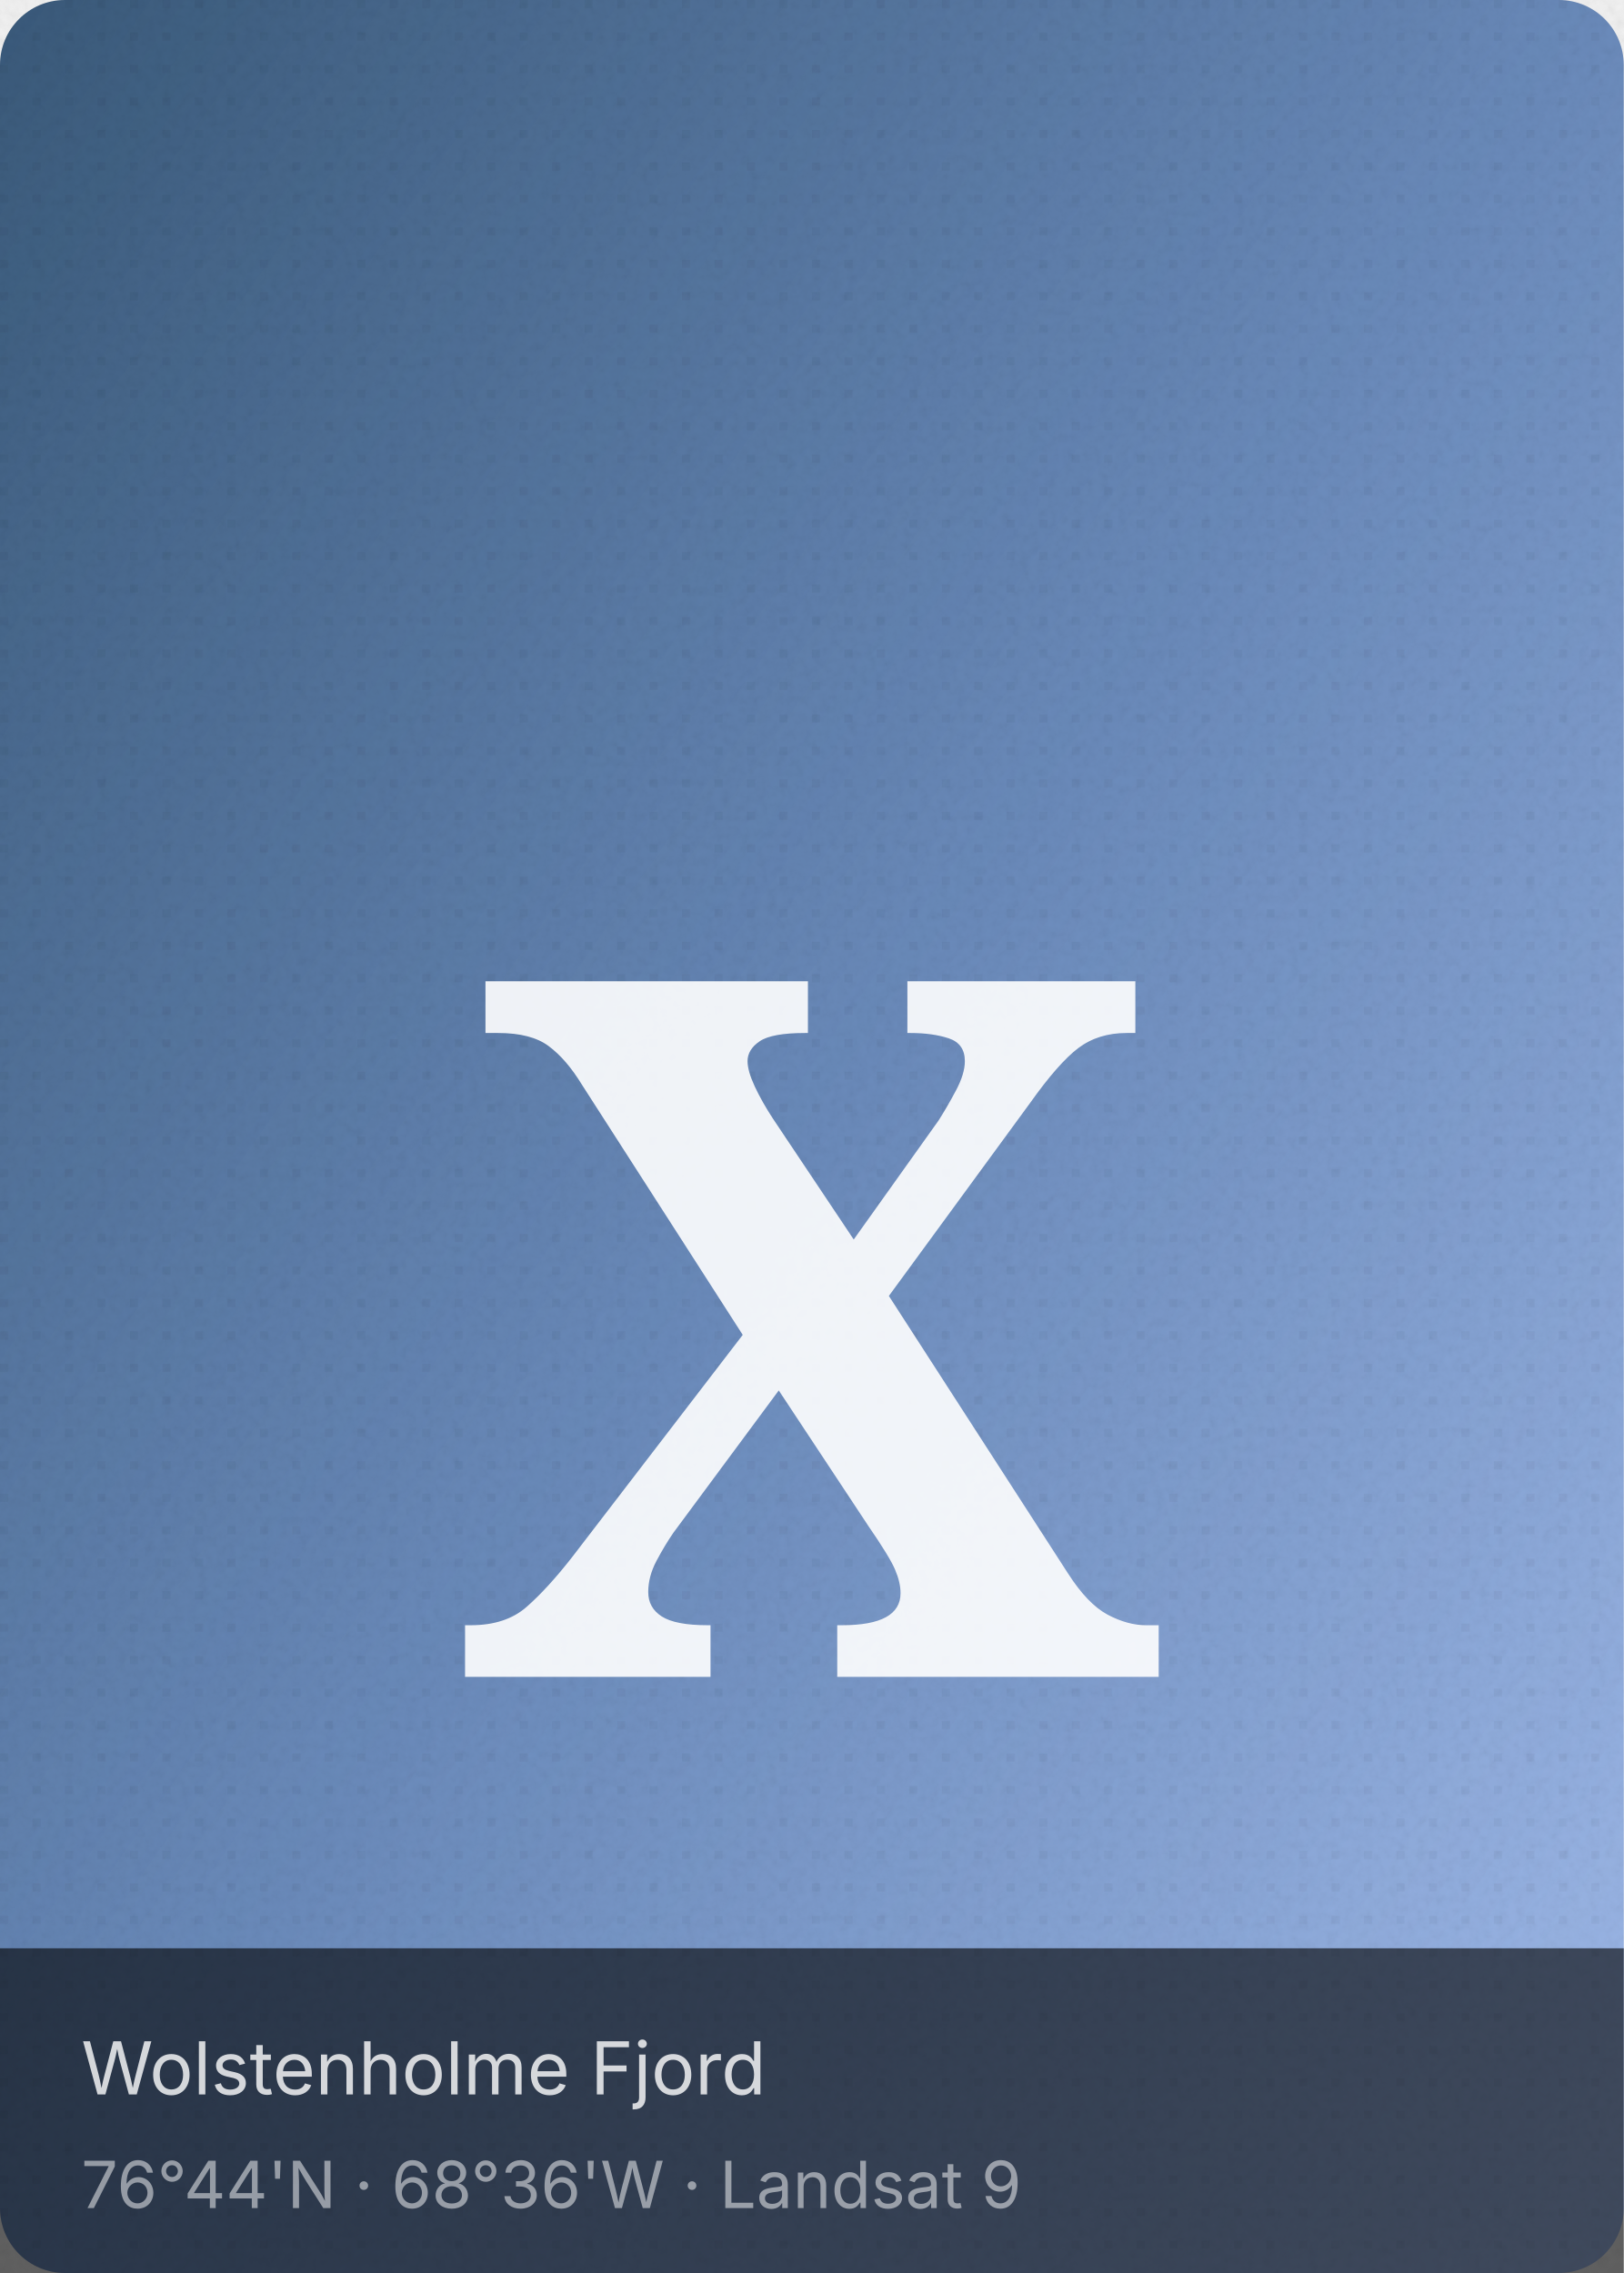
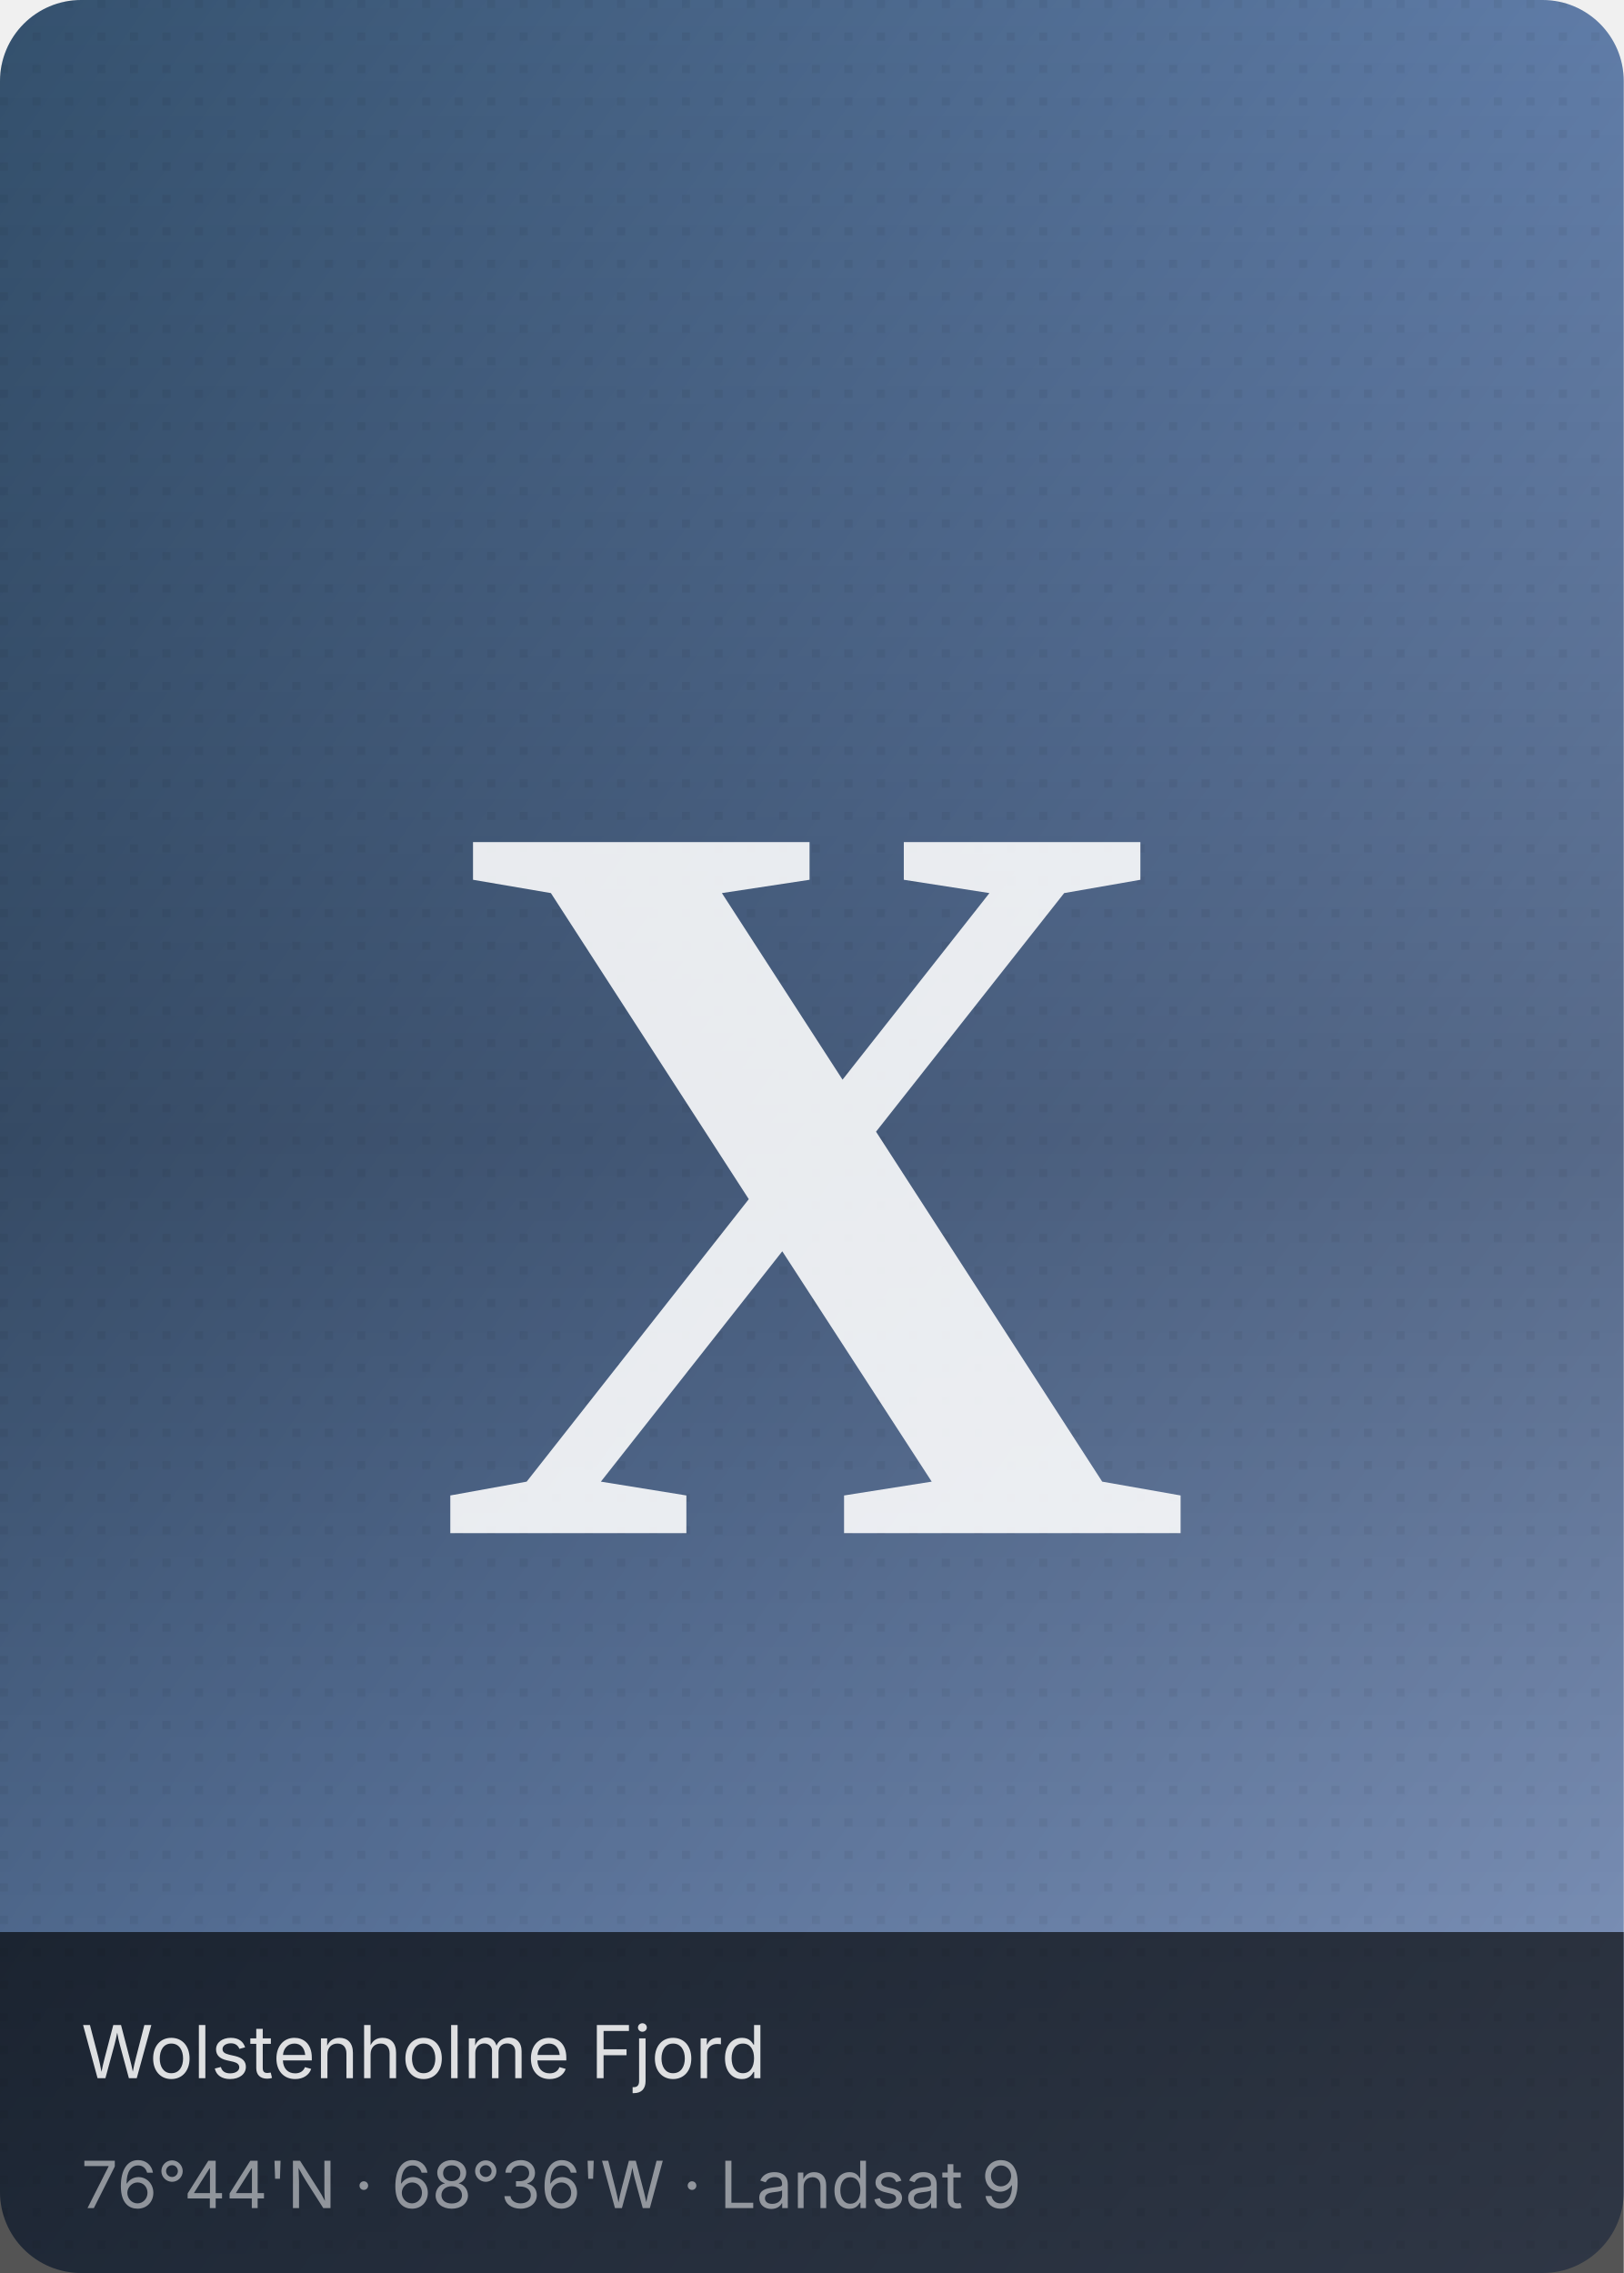
<svg xmlns="http://www.w3.org/2000/svg" width="200" height="280" viewBox="0 0 200 280">
  <defs>
-     <linearGradient id="bg" x1="0" y1="0" x2="1" y2="1">
+     <linearGradient id="gx2" x1="0" y1="0" x2="1" y2="1">
      <stop offset="0%" stop-color="#3a5a7a" />
      <stop offset="50%" stop-color="#6a8aba" />
      <stop offset="100%" stop-color="#a0baea" />
    </linearGradient>
-     <pattern id="grid" width="4" height="4" patternUnits="userSpaceOnUse">
+     <pattern id="px2" width="4" height="4" patternUnits="userSpaceOnUse">
      <rect width="4" height="4" fill="none" />
-       <rect width="1" height="1" fill="rgba(0,0,0,0.04)" />
+       <rect width="1" height="1" fill="rgba(0,0,0,0.05)" />
    </pattern>
-     <filter id="noise">
-       <feTurbulence type="fractalNoise" baseFrequency="0.9" numOctaves="4" seed="894" />
-       <feColorMatrix type="saturate" values="0" />
-       <feBlend in="SourceGraphic" mode="multiply" result="blend" />
-     </filter>
+     <linearGradient id="ovx2" x1="0" y1="0" x2="0" y2="1">
+       <stop offset="0%" stop-color="rgba(0,0,0,0.1)" />
+       <stop offset="50%" stop-color="rgba(0,0,0,0.35)" />
+       <stop offset="100%" stop-color="rgba(0,0,0,0.15)" />
+     </linearGradient>
  </defs>
-   <rect width="200" height="280" rx="8" fill="url(#bg)" />
-   <rect width="200" height="280" rx="8" fill="url(#grid)" />
-   <rect width="200" height="280" rx="8" fill="url(#bg)" filter="url(#noise)" opacity="0.15" />
-   <text x="100" y="160" text-anchor="middle" dominant-baseline="central" font-family="Georgia, serif" font-size="120" font-weight="bold" fill="white" style="text-shadow: 0 4px 20px rgba(0,0,0,0.5)" opacity="0.9">X</text>
-   <rect x="0" y="240" width="200" height="40" rx="0" fill="rgba(0,0,0,0.6)" />
-   <text x="10" y="258" font-family="-apple-system, sans-serif" font-size="9" fill="rgba(255,255,255,0.8)">Wolstenholme Fjord</text>
-   <text x="10" y="272" font-family="-apple-system, sans-serif" font-size="8" fill="rgba(255,255,255,0.5)">76°44'N · 68°36'W · Landsat 9</text>
+   <rect width="200" height="280" rx="10" fill="url(#gx2)" />
+   <rect width="200" height="280" rx="10" fill="url(#px2)" />
+   <rect width="200" height="280" rx="10" fill="url(#ovx2)" />
+   <text x="100" y="145" text-anchor="middle" dominant-baseline="central" font-family="Georgia, 'Times New Roman', serif" font-size="130" font-weight="bold" fill="white" opacity="0.88" style="text-shadow:0 4px 24px rgba(0,0,0,0.5)">X</text>
+   <rect x="0" y="238" width="200" height="42" rx="0" fill="rgba(0,0,0,0.65)" />
+   <text x="10" y="256" font-family="-apple-system,BlinkMacSystemFont,sans-serif" font-size="9" fill="rgba(255,255,255,0.85)">Wolstenholme Fjord</text>
+   <text x="10" y="272" font-family="-apple-system,BlinkMacSystemFont,sans-serif" font-size="8" fill="rgba(255,255,255,0.5)">76°44'N · 68°36'W · Landsat 9</text>
</svg>
